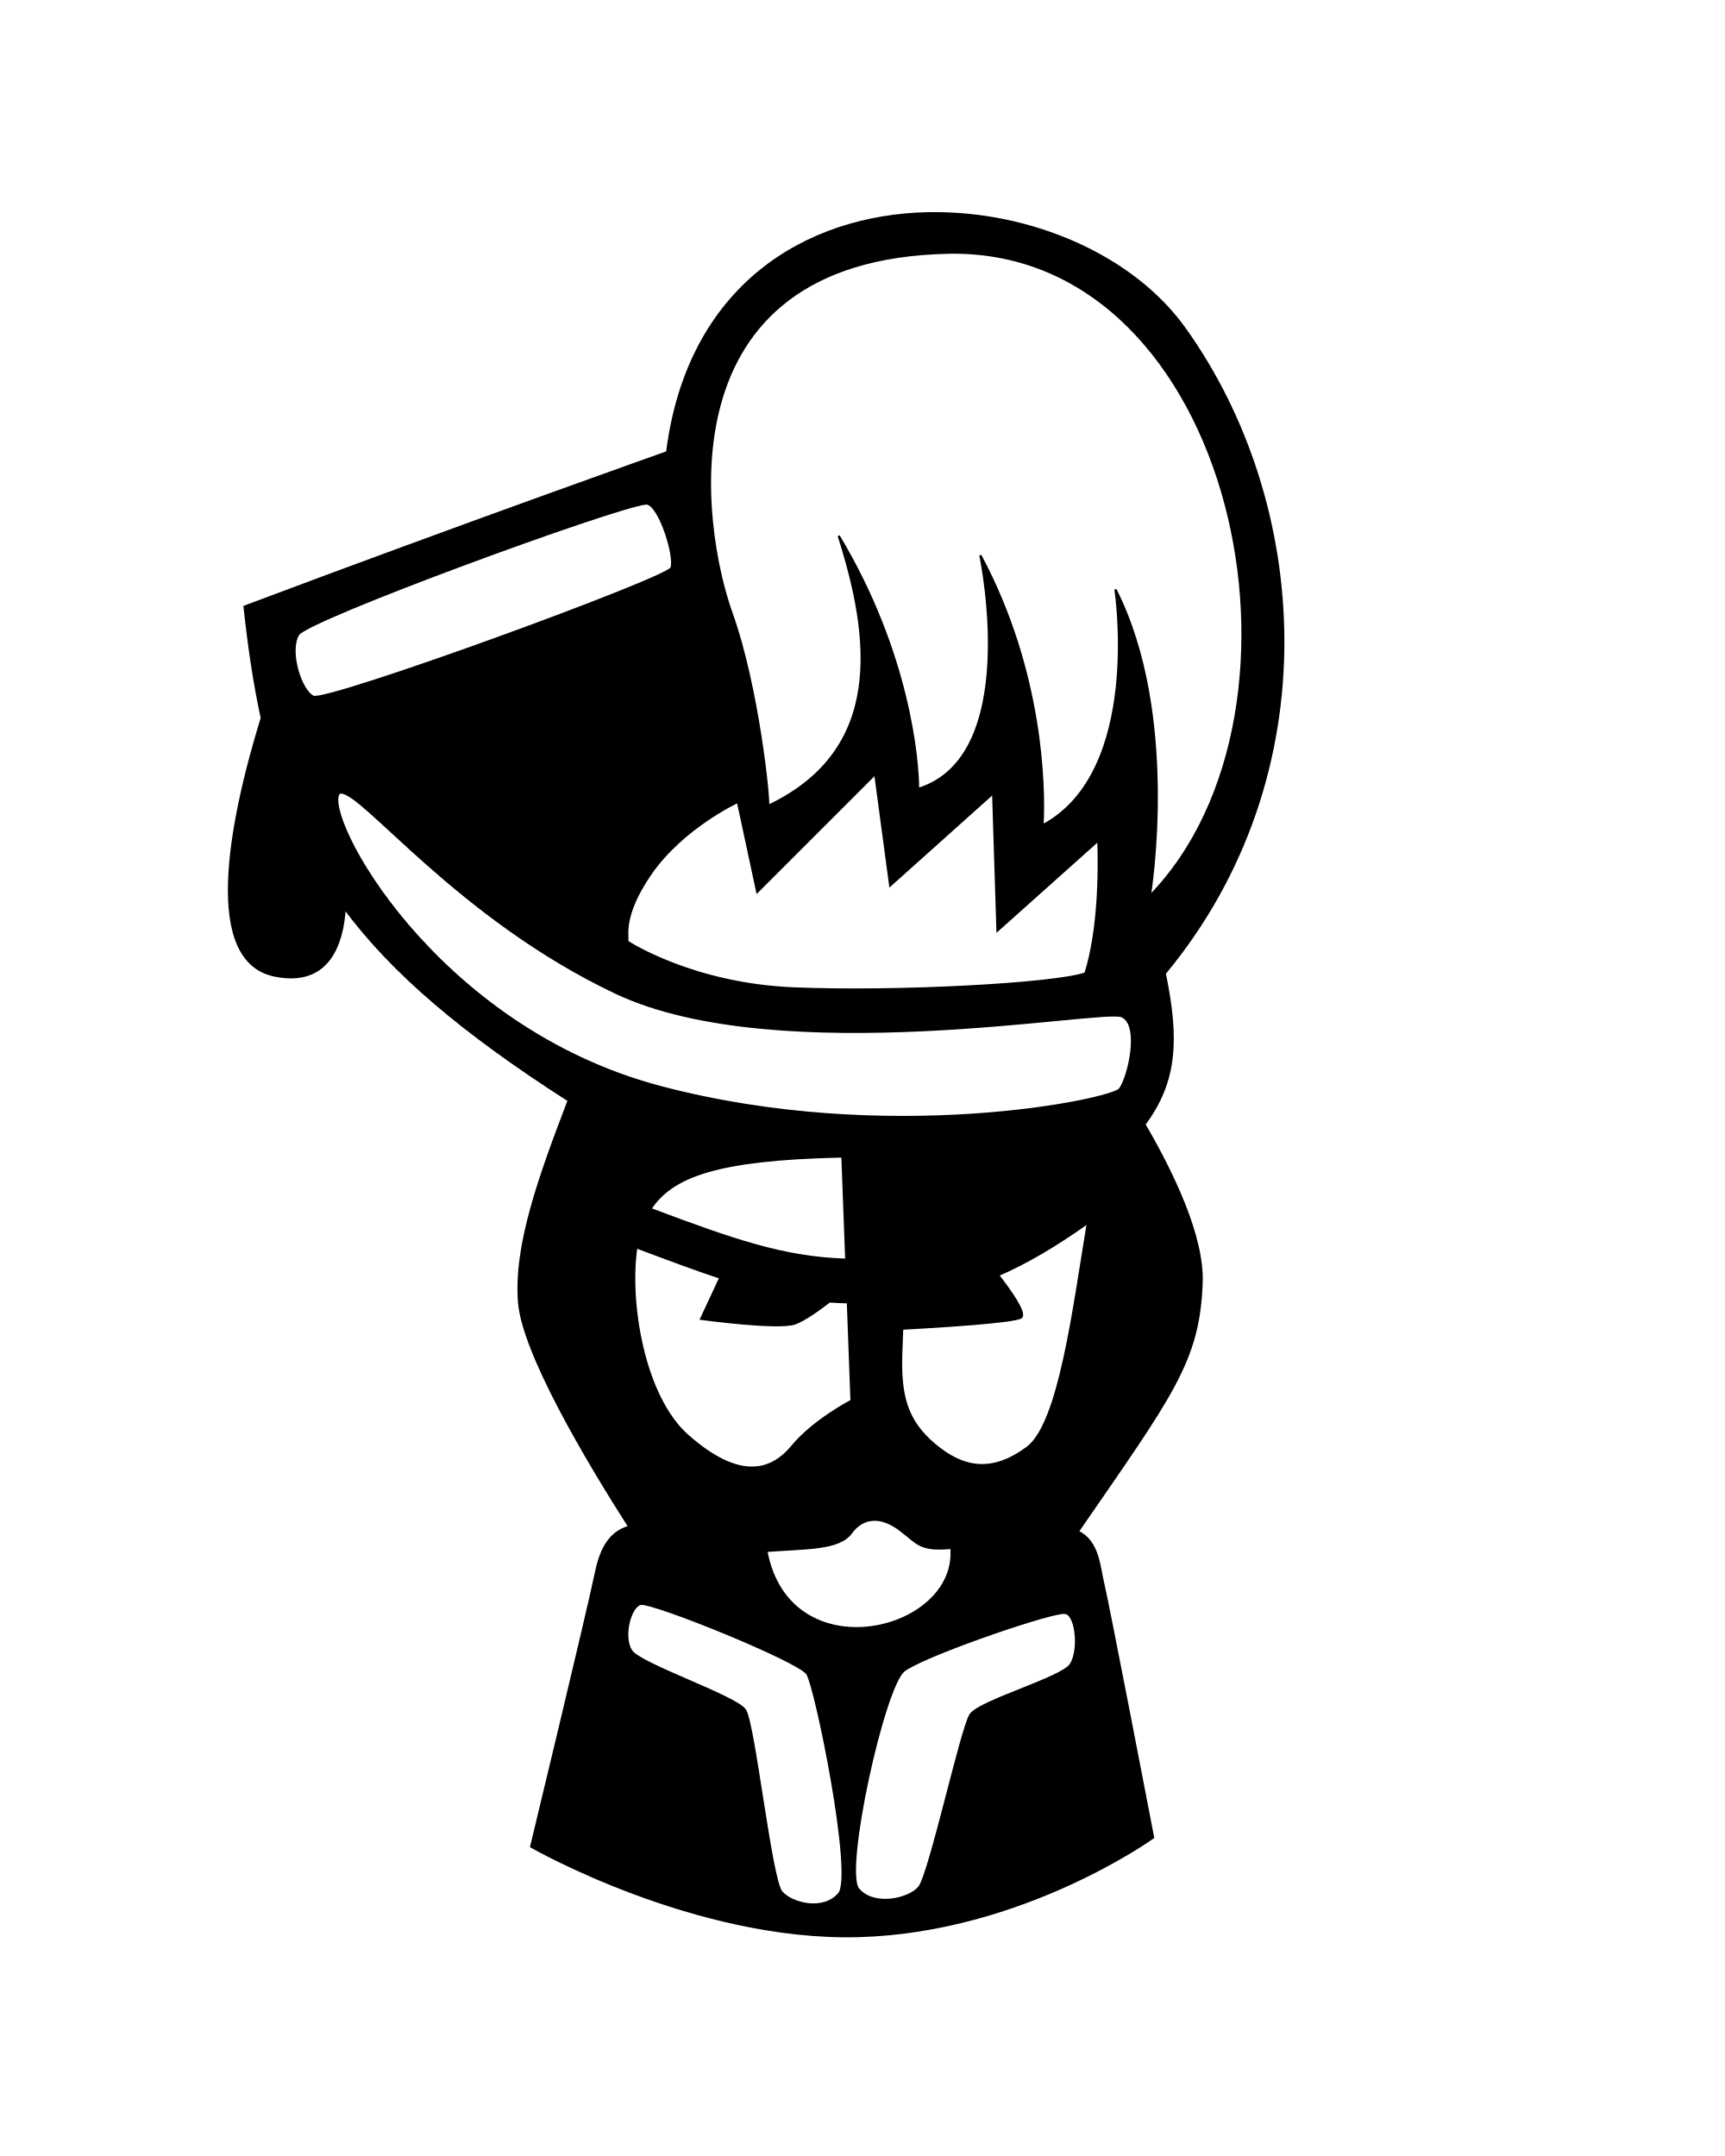
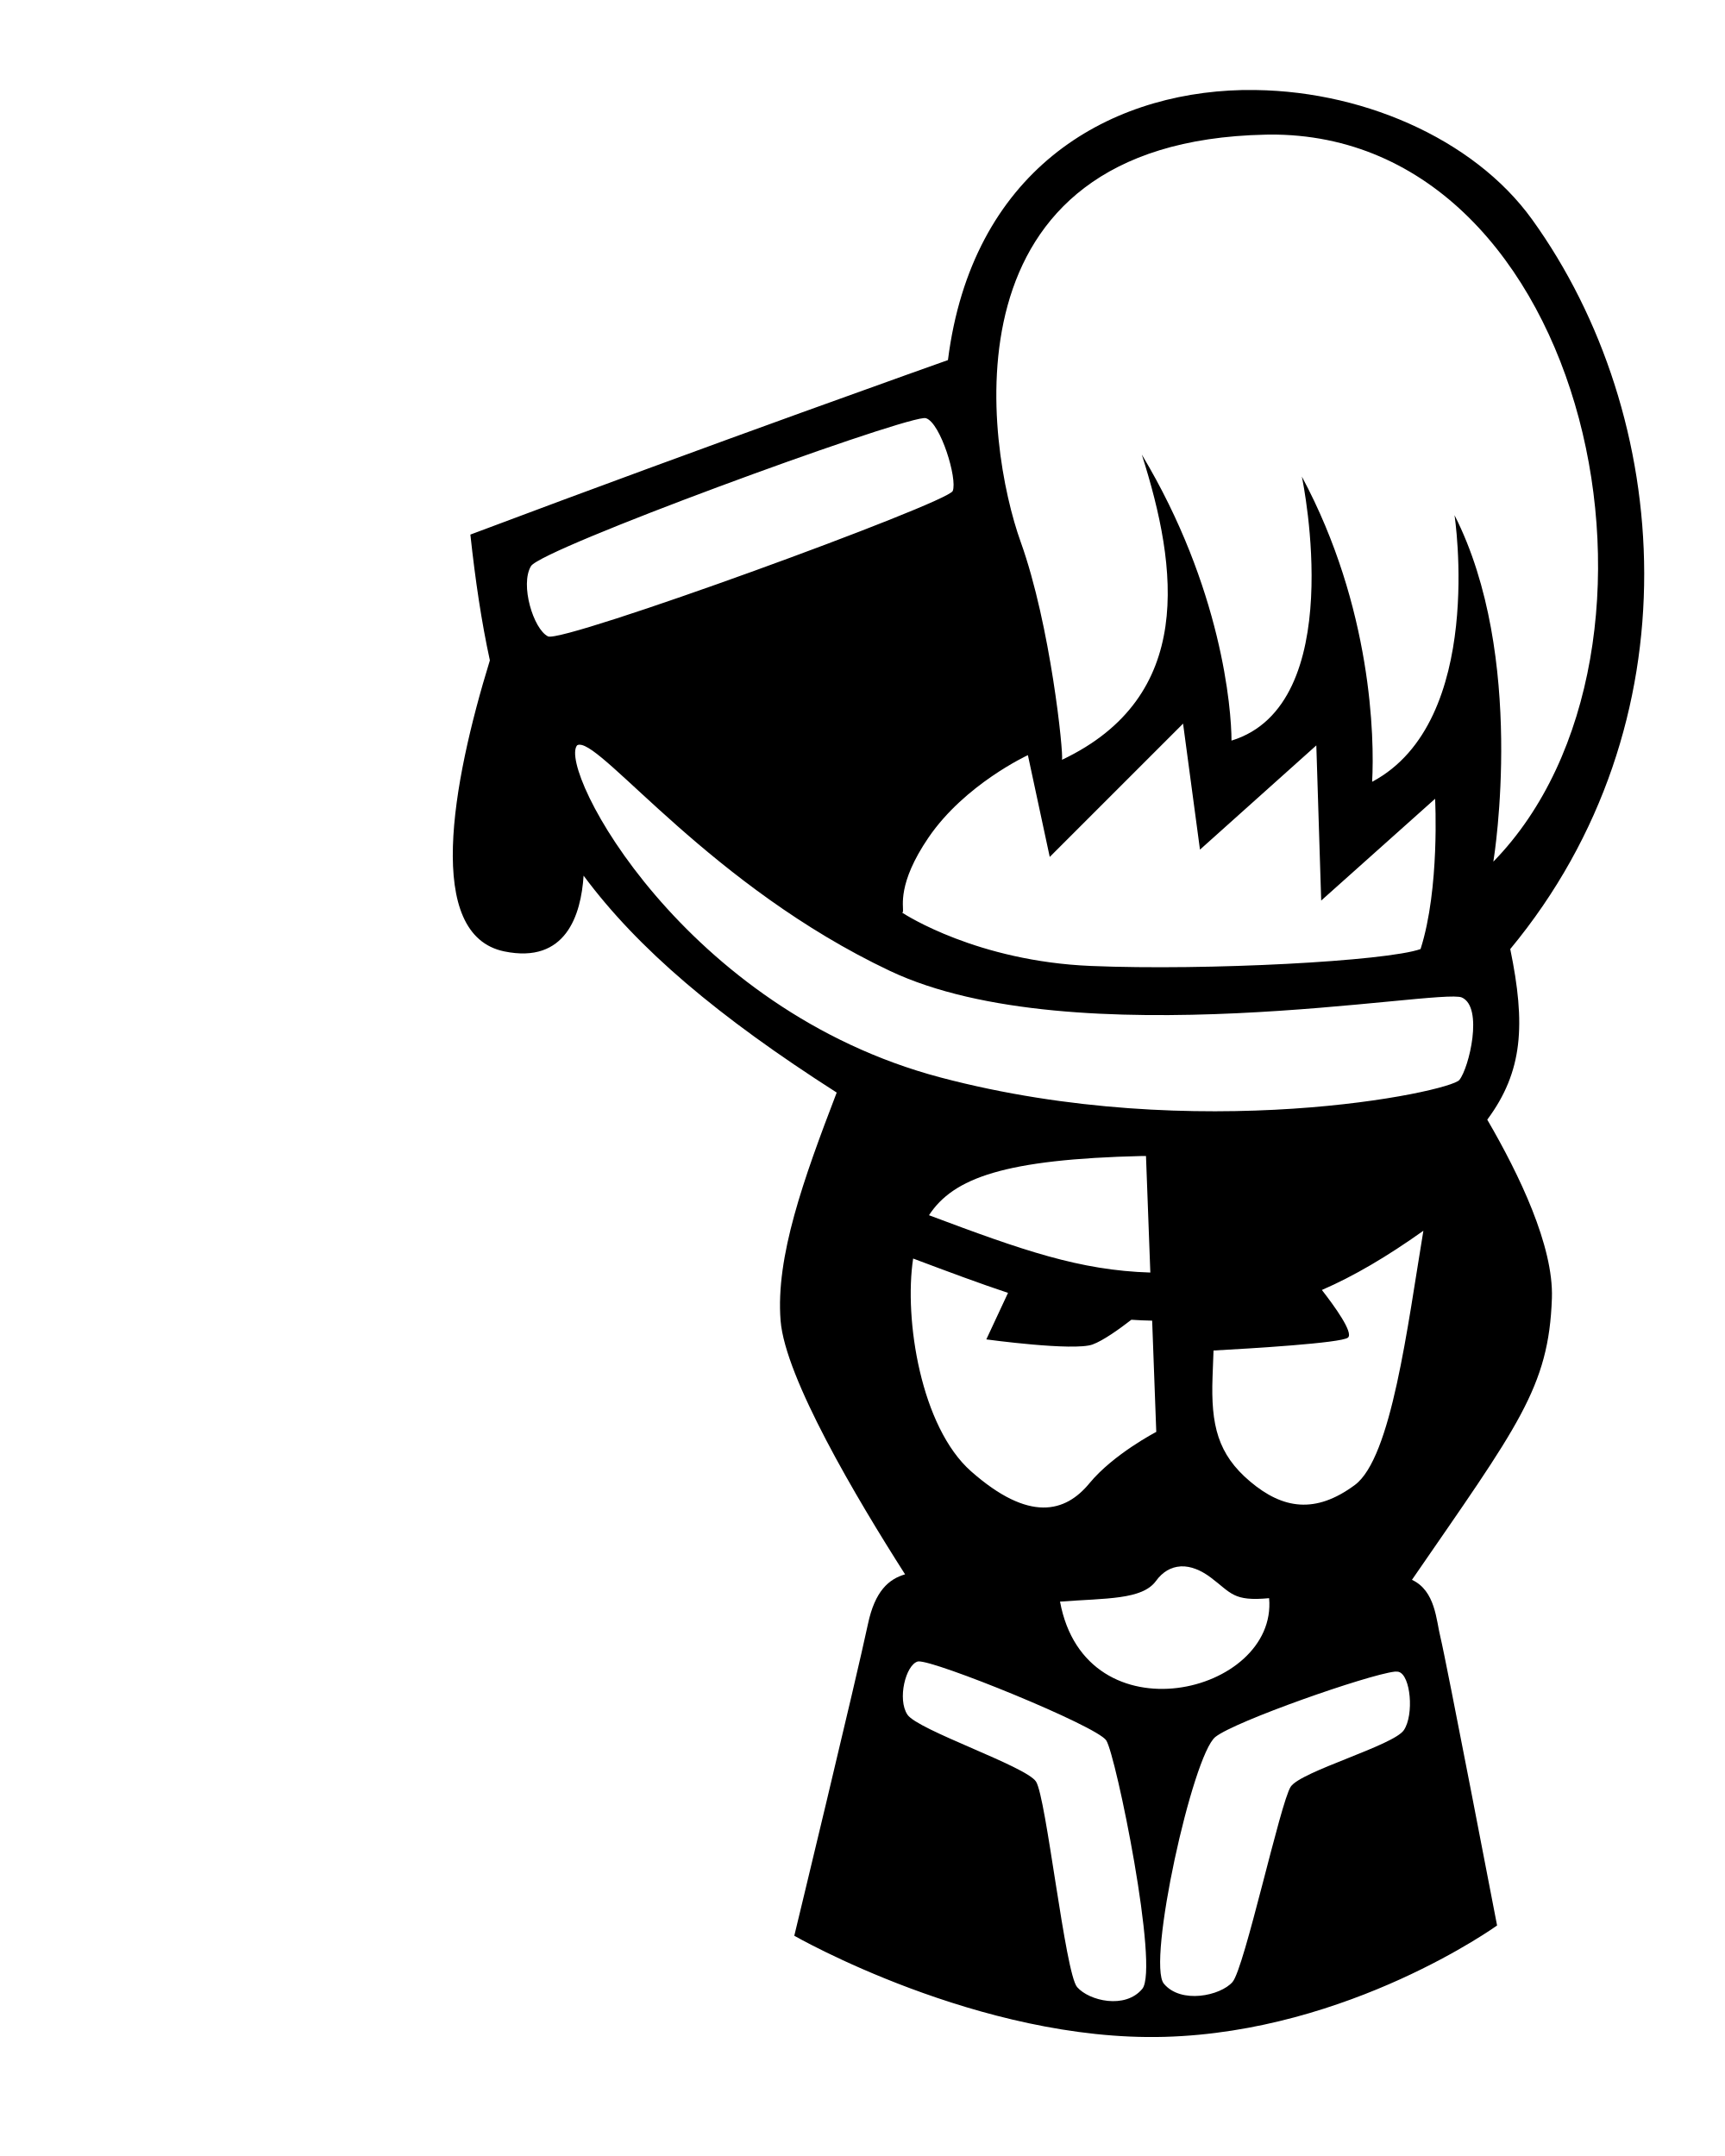
<svg xmlns="http://www.w3.org/2000/svg" viewBox="0 0 800 1000">
-   <g fill="currentColor">
-     <path style="opacity:1;fill:#000000;fill-opacity:1;fill-rule:evenodd;stroke:#000000;stroke-width:1px;stroke-linecap:butt;stroke-linejoin:miter;stroke-opacity:1" d="M 430.153,98.905 C 373.831,100.181 319.189,132.549 309.403,209.749 C 309.403,209.749 213.881,243.57 113.403,281.374 C 115.428,300.106 117.959,317.185 121.403,332.999 C 105.768,383.856 94.618,445.755 127.341,452.468 C 152.578,457.645 158.813,437.56 159.872,421.374 C 182.177,451.438 214.9,479.137 263.747,510.405 C 250.067,546.108 238.666,577.832 240.716,603.968 C 242.557,627.44 271.804,676.823 291.809,708.155 C 285.096,710.093 279.433,715.068 276.591,728.468 C 271.666,751.681 246.341,856.499 246.341,856.499 C 246.341,856.499 322.337,900.109 398.309,897.999 C 474.282,895.888 534.778,852.28 534.778,852.28 C 534.778,852.28 513.67,742.534 511.559,734.093 C 509.784,726.993 509.508,714.899 499.841,710.405 C 543.357,647.173 556.012,631.522 557.278,594.811 C 558.015,573.438 543.844,544.001 530.747,521.53 C 545.443,501.719 546.554,482.435 540.184,451.499 C 616.786,358.98 607.194,232.643 549.153,152.03 C 525.021,118.513 477.783,98.257 431.466,98.905 C 431.244,98.908 431.031,98.901 430.809,98.905 C 430.588,98.909 430.374,98.9 430.153,98.905 z M 441.278,117.186 C 573.356,116.138 617.415,329.381 533.247,415.624 C 533.661,413.079 546.688,331.183 517.309,273.405 C 517.309,273.405 530.254,357.972 483.497,382.843 C 484.491,364.943 483.471,311.262 454.653,257.561 C 455.244,260.397 473.763,351.247 425.778,365.936 C 425.778,353.004 421.795,303.246 388.966,248.53 C 403.881,295.265 410.848,347.933 356.216,373.811 C 356.898,371.359 351.55,318.617 339.247,284.343 C 325.319,245.544 305.429,120.025 439.716,117.218 C 440.236,117.207 440.76,117.19 441.278,117.186 z M 299.466,233.561 C 299.472,233.561 299.494,233.561 299.497,233.561 C 299.523,233.561 299.565,233.561 299.591,233.561 C 299.597,233.561 299.619,233.562 299.622,233.561 C 299.628,233.561 299.65,233.561 299.653,233.561 C 299.68,233.561 299.721,233.561 299.747,233.561 C 299.753,233.561 299.772,233.562 299.778,233.561 C 300.074,233.546 300.294,233.577 300.434,233.624 C 306.403,235.614 313.361,258.493 311.372,263.468 C 309.382,268.442 151.216,326.14 145.247,323.155 C 139.278,320.171 133.714,301.918 138.278,294.311 C 142.531,287.223 285.181,234.986 299.466,233.561 z M 405.903,358.968 L 412.841,410.686 L 460.591,367.905 L 462.591,431.593 L 509.341,389.811 C 509.341,389.811 511.33,426.628 503.372,451.499 C 489.444,456.473 415.842,460.426 368.091,458.436 C 321.485,456.494 292.013,437.473 290.622,436.561 C 290.647,436.554 290.667,436.538 290.684,436.53 C 290.69,436.524 290.71,436.505 290.716,436.499 C 290.727,436.494 290.767,436.473 290.778,436.468 C 290.783,436.457 290.804,436.416 290.809,436.405 C 290.815,436.4 290.835,436.379 290.841,436.374 C 290.847,436.362 290.866,436.325 290.872,436.311 C 290.877,436.301 290.898,436.26 290.903,436.249 C 290.905,436.244 290.902,436.223 290.903,436.218 C 290.912,436.179 290.928,436.127 290.934,436.093 C 291.268,433.969 288.494,424.697 301.434,405.718 C 316.357,383.831 342.216,371.905 342.216,371.905 L 351.184,413.686 L 405.903,358.968 z M 157.903,367.624 C 157.944,367.618 157.989,367.628 158.028,367.624 C 158.034,367.623 158.054,367.624 158.059,367.624 C 158.08,367.624 158.101,367.623 158.122,367.624 C 158.127,367.624 158.147,367.624 158.153,367.624 C 168.322,367.236 212.579,425.882 285.528,460.436 C 361.135,496.25 511.356,467.395 520.309,471.374 C 529.263,475.353 523.289,500.243 519.309,505.218 C 515.33,510.192 411.855,532.073 306.403,504.218 C 200.951,476.362 149.226,377.853 157.184,367.905 C 157.207,367.891 157.252,367.859 157.278,367.843 C 157.36,367.799 157.471,367.748 157.559,367.718 C 157.663,367.684 157.782,367.642 157.903,367.624 z M 389.247,536.436 C 389.469,536.431 389.68,536.441 389.903,536.436 C 390.16,536.431 390.426,536.442 390.684,536.436 L 392.466,584.28 C 363.419,583.383 340.125,575.202 301.622,560.749 C 311.643,545.423 332.687,537.759 389.247,536.436 z M 504.528,567.124 C 498.008,606.308 491.469,660.34 476.372,671.499 C 460.192,683.458 446.831,681.348 433.466,670.093 C 420.1,658.837 417.293,646.883 417.997,627.186 C 418.137,623.259 418.268,619.603 418.403,616.28 C 433.863,615.442 470.784,613.219 473.559,610.999 C 475.988,609.056 468.037,598.058 462.872,591.436 C 476.136,585.682 489.589,577.737 504.528,567.124 z M 295.122,578.53 C 309.978,584.119 322.597,588.818 334.059,592.624 L 325.153,611.718 C 325.153,611.718 361.009,616.625 368.747,613.811 C 373.12,612.221 379.754,607.473 384.684,603.655 C 387.479,603.85 390.318,603.977 393.216,604.03 L 394.903,649.686 C 394.903,649.686 377.314,658.821 367.466,670.78 C 357.617,682.739 342.82,686.977 318.903,665.874 C 298.323,647.715 291.307,603.508 295.122,578.53 z M 404.872,704.874 C 404.875,704.874 404.9,704.873 404.903,704.874 C 404.907,704.874 404.932,704.874 404.934,704.874 C 404.945,704.874 404.986,704.874 404.997,704.874 C 405.013,704.874 405.048,704.874 405.059,704.874 C 405.083,704.874 405.13,704.873 405.153,704.874 C 405.161,704.874 405.177,704.874 405.184,704.874 C 409.001,704.757 413.125,706.353 417.278,709.468 C 425.719,715.799 426.443,719.343 441.216,717.936 C 444.733,757.33 365.955,776.322 355.403,719.343 C 374.396,717.936 389.15,718.612 394.778,710.874 C 397.548,707.065 401.012,705.132 404.809,704.905 C 404.812,704.905 404.838,704.905 404.841,704.905 C 404.844,704.905 404.869,704.905 404.872,704.905 C 404.871,704.902 404.872,704.877 404.872,704.874 z M 297.059,743.905 C 297.066,743.905 297.089,743.905 297.091,743.905 C 297.121,743.904 297.186,743.906 297.216,743.905 C 303.538,743.183 370.488,770.358 374.372,776.311 C 378.381,782.457 396.188,869.87 389.153,878.311 C 382.119,886.753 367.358,883.22 362.434,877.593 C 357.51,871.965 349.749,799.517 345.528,793.186 C 341.307,786.855 296.999,772.08 292.778,765.749 C 288.557,759.418 292.073,745.343 296.997,743.936 C 297.007,743.936 297.048,743.936 297.059,743.936 C 297.059,743.935 297.059,743.912 297.059,743.905 z M 492.747,748.093 C 492.752,748.092 492.773,748.093 492.778,748.093 C 492.799,748.093 492.82,748.092 492.841,748.093 C 492.846,748.092 492.867,748.093 492.872,748.093 C 492.874,748.092 492.897,748.093 492.903,748.093 C 492.929,748.093 492.971,748.093 492.997,748.093 C 493.028,748.091 493.091,748.093 493.122,748.093 C 493.153,748.092 493.217,748.093 493.247,748.093 C 493.278,748.092 493.342,748.093 493.372,748.093 C 493.447,748.088 493.522,748.095 493.591,748.093 C 493.95,748.081 494.211,748.131 494.403,748.186 C 499.327,749.593 500.749,765.762 496.528,772.093 C 492.307,778.424 454.311,788.98 450.091,795.311 C 445.87,801.642 431.108,869.871 426.184,875.499 C 421.26,881.126 405.063,884.628 398.028,876.186 C 390.994,867.745 409.771,782.447 419.153,774.905 C 427.175,768.457 481.665,749.388 492.747,748.093 z " id="path2224" />
+   <g transform="translate(90, -70) scale(1.13)" fill="currentColor">
+     <path d="M 430.153,98.905 C 373.831,100.181 319.189,132.549 309.403,209.749 C 309.403,209.749 213.881,243.57 113.403,281.374 C 115.428,300.106 117.959,317.185 121.403,332.999 C 105.768,383.856 94.618,445.755 127.341,452.468 C 152.578,457.645 158.813,437.56 159.872,421.374 C 182.177,451.438 214.9,479.137 263.747,510.405 C 250.067,546.108 238.666,577.832 240.716,603.968 C 242.557,627.44 271.804,676.823 291.809,708.155 C 285.096,710.093 279.433,715.068 276.591,728.468 C 271.666,751.681 246.341,856.499 246.341,856.499 C 246.341,856.499 322.337,900.109 398.309,897.999 C 474.282,895.888 534.778,852.28 534.778,852.28 C 534.778,852.28 513.67,742.534 511.559,734.093 C 509.784,726.993 509.508,714.899 499.841,710.405 C 543.357,647.173 556.012,631.522 557.278,594.811 C 558.015,573.438 543.844,544.001 530.747,521.53 C 545.443,501.719 546.554,482.435 540.184,451.499 C 616.786,358.98 607.194,232.643 549.153,152.03 C 525.021,118.513 477.783,98.257 431.466,98.905 C 431.244,98.908 431.031,98.901 430.809,98.905 C 430.588,98.909 430.374,98.9 430.153,98.905 z M 441.278,117.186 C 573.356,116.138 617.415,329.381 533.247,415.624 C 533.661,413.079 546.688,331.183 517.309,273.405 C 517.309,273.405 530.254,357.972 483.497,382.843 C 484.491,364.943 483.471,311.262 454.653,257.561 C 455.244,260.397 473.763,351.247 425.778,365.936 C 425.778,353.004 421.795,303.246 388.966,248.53 C 403.881,295.265 410.848,347.933 356.216,373.811 C 356.898,371.359 351.55,318.617 339.247,284.343 C 325.319,245.544 305.429,120.025 439.716,117.218 C 440.236,117.207 440.76,117.19 441.278,117.186 z M 299.466,233.561 C 299.472,233.561 299.494,233.561 299.497,233.561 C 299.523,233.561 299.565,233.561 299.591,233.561 C 299.597,233.561 299.619,233.562 299.622,233.561 C 299.628,233.561 299.65,233.561 299.653,233.561 C 299.68,233.561 299.721,233.561 299.747,233.561 C 299.753,233.561 299.772,233.562 299.778,233.561 C 300.074,233.546 300.294,233.577 300.434,233.624 C 306.403,235.614 313.361,258.493 311.372,263.468 C 309.382,268.442 151.216,326.14 145.247,323.155 C 139.278,320.171 133.714,301.918 138.278,294.311 C 142.531,287.223 285.181,234.986 299.466,233.561 z M 405.903,358.968 L 412.841,410.686 L 460.591,367.905 L 462.591,431.593 L 509.341,389.811 C 509.341,389.811 511.33,426.628 503.372,451.499 C 489.444,456.473 415.842,460.426 368.091,458.436 C 321.485,456.494 292.013,437.473 290.622,436.561 C 290.647,436.554 290.667,436.538 290.684,436.53 C 290.69,436.524 290.71,436.505 290.716,436.499 C 290.727,436.494 290.767,436.473 290.778,436.468 C 290.783,436.457 290.804,436.416 290.809,436.405 C 290.815,436.4 290.835,436.379 290.841,436.374 C 290.847,436.362 290.866,436.325 290.872,436.311 C 290.877,436.301 290.898,436.26 290.903,436.249 C 290.905,436.244 290.902,436.223 290.903,436.218 C 290.912,436.179 290.928,436.127 290.934,436.093 C 291.268,433.969 288.494,424.697 301.434,405.718 C 316.357,383.831 342.216,371.905 342.216,371.905 L 351.184,413.686 L 405.903,358.968 z M 157.903,367.624 C 157.944,367.618 157.989,367.628 158.028,367.624 C 158.034,367.623 158.054,367.624 158.059,367.624 C 158.08,367.624 158.101,367.623 158.122,367.624 C 158.127,367.624 158.147,367.624 158.153,367.624 C 168.322,367.236 212.579,425.882 285.528,460.436 C 361.135,496.25 511.356,467.395 520.309,471.374 C 529.263,475.353 523.289,500.243 519.309,505.218 C 515.33,510.192 411.855,532.073 306.403,504.218 C 200.951,476.362 149.226,377.853 157.184,367.905 C 157.207,367.891 157.252,367.859 157.278,367.843 C 157.36,367.799 157.471,367.748 157.559,367.718 C 157.663,367.684 157.782,367.642 157.903,367.624 z M 389.247,536.436 C 389.469,536.431 389.68,536.441 389.903,536.436 C 390.16,536.431 390.426,536.442 390.684,536.436 L 392.466,584.28 C 363.419,583.383 340.125,575.202 301.622,560.749 C 311.643,545.423 332.687,537.759 389.247,536.436 z M 504.528,567.124 C 498.008,606.308 491.469,660.34 476.372,671.499 C 460.192,683.458 446.831,681.348 433.466,670.093 C 420.1,658.837 417.293,646.883 417.997,627.186 C 418.137,623.259 418.268,619.603 418.403,616.28 C 433.863,615.442 470.784,613.219 473.559,610.999 C 475.988,609.056 468.037,598.058 462.872,591.436 C 476.136,585.682 489.589,577.737 504.528,567.124 z M 295.122,578.53 C 309.978,584.119 322.597,588.818 334.059,592.624 L 325.153,611.718 C 325.153,611.718 361.009,616.625 368.747,613.811 C 373.12,612.221 379.754,607.473 384.684,603.655 C 387.479,603.85 390.318,603.977 393.216,604.03 L 394.903,649.686 C 394.903,649.686 377.314,658.821 367.466,670.78 C 357.617,682.739 342.82,686.977 318.903,665.874 C 298.323,647.715 291.307,603.508 295.122,578.53 z M 404.872,704.874 C 404.875,704.874 404.9,704.873 404.903,704.874 C 404.907,704.874 404.932,704.874 404.934,704.874 C 404.945,704.874 404.986,704.874 404.997,704.874 C 405.013,704.874 405.048,704.874 405.059,704.874 C 405.083,704.874 405.13,704.873 405.153,704.874 C 405.161,704.874 405.177,704.874 405.184,704.874 C 409.001,704.757 413.125,706.353 417.278,709.468 C 425.719,715.799 426.443,719.343 441.216,717.936 C 444.733,757.33 365.955,776.322 355.403,719.343 C 374.396,717.936 389.15,718.612 394.778,710.874 C 397.548,707.065 401.012,705.132 404.809,704.905 C 404.812,704.905 404.838,704.905 404.841,704.905 C 404.844,704.905 404.869,704.905 404.872,704.905 C 404.871,704.902 404.872,704.877 404.872,704.874 z M 297.059,743.905 C 297.066,743.905 297.089,743.905 297.091,743.905 C 297.121,743.904 297.186,743.906 297.216,743.905 C 303.538,743.183 370.488,770.358 374.372,776.311 C 378.381,782.457 396.188,869.87 389.153,878.311 C 382.119,886.753 367.358,883.22 362.434,877.593 C 357.51,871.965 349.749,799.517 345.528,793.186 C 341.307,786.855 296.999,772.08 292.778,765.749 C 288.557,759.418 292.073,745.343 296.997,743.936 C 297.007,743.936 297.048,743.936 297.059,743.936 C 297.059,743.935 297.059,743.912 297.059,743.905 z M 492.747,748.093 C 492.752,748.092 492.773,748.093 492.778,748.093 C 492.799,748.093 492.82,748.092 492.841,748.093 C 492.846,748.092 492.867,748.093 492.872,748.093 C 492.874,748.092 492.897,748.093 492.903,748.093 C 492.929,748.093 492.971,748.093 492.997,748.093 C 493.028,748.091 493.091,748.093 493.122,748.093 C 493.153,748.092 493.217,748.093 493.247,748.093 C 493.278,748.092 493.342,748.093 493.372,748.093 C 493.447,748.088 493.522,748.095 493.591,748.093 C 493.95,748.081 494.211,748.131 494.403,748.186 C 499.327,749.593 500.749,765.762 496.528,772.093 C 492.307,778.424 454.311,788.98 450.091,795.311 C 445.87,801.642 431.108,869.871 426.184,875.499 C 421.26,881.126 405.063,884.628 398.028,876.186 C 390.994,867.745 409.771,782.447 419.153,774.905 C 427.175,768.457 481.665,749.388 492.747,748.093 z " id="path2224" />
  </g>
</svg>
